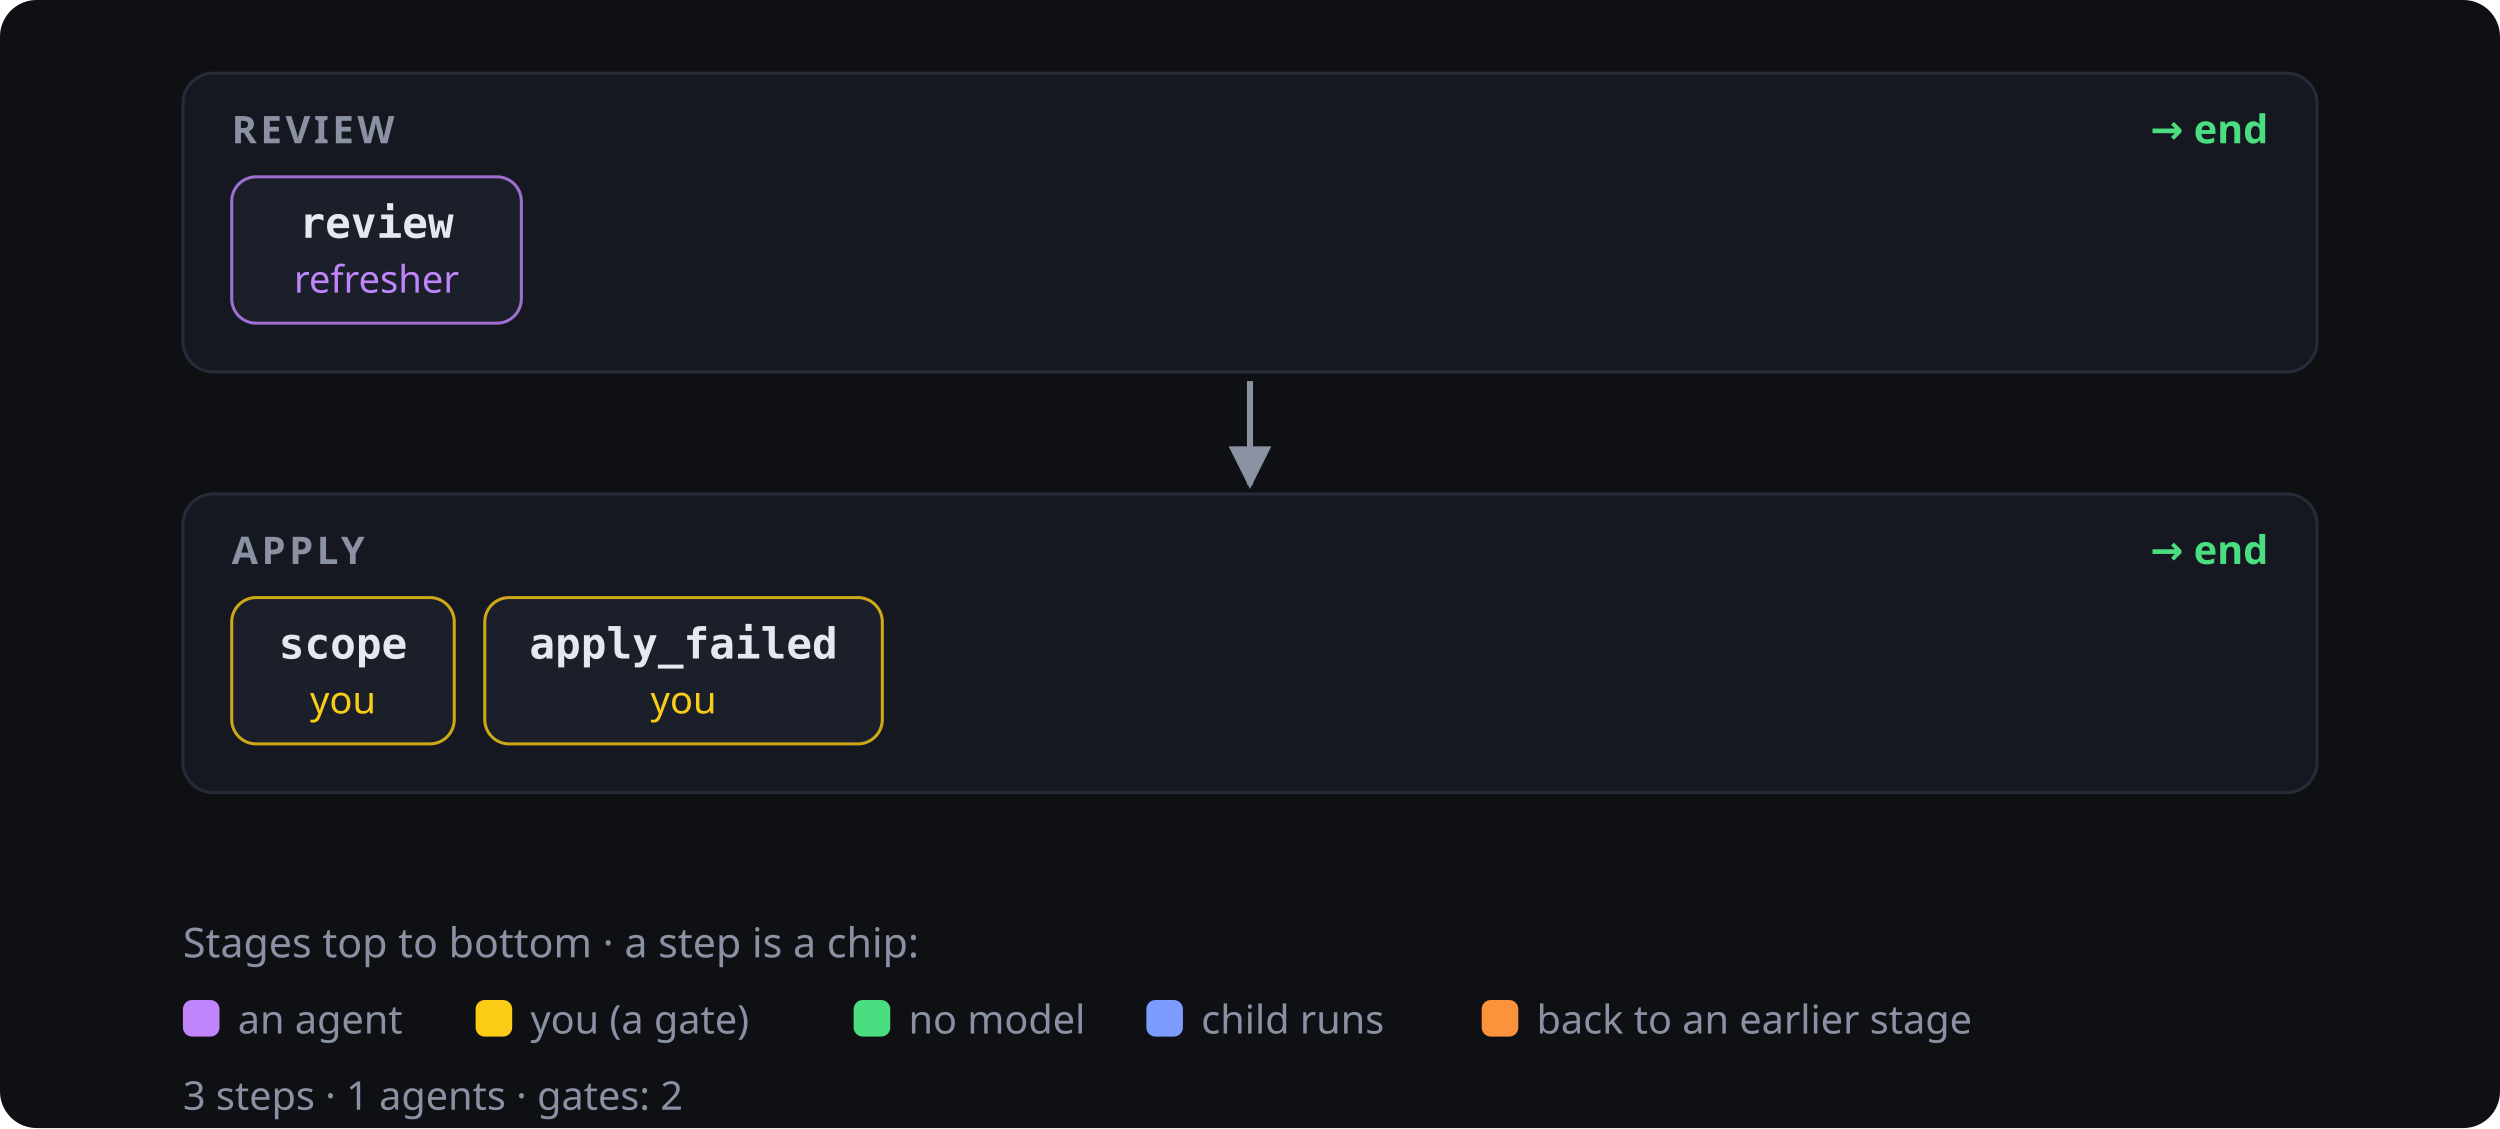
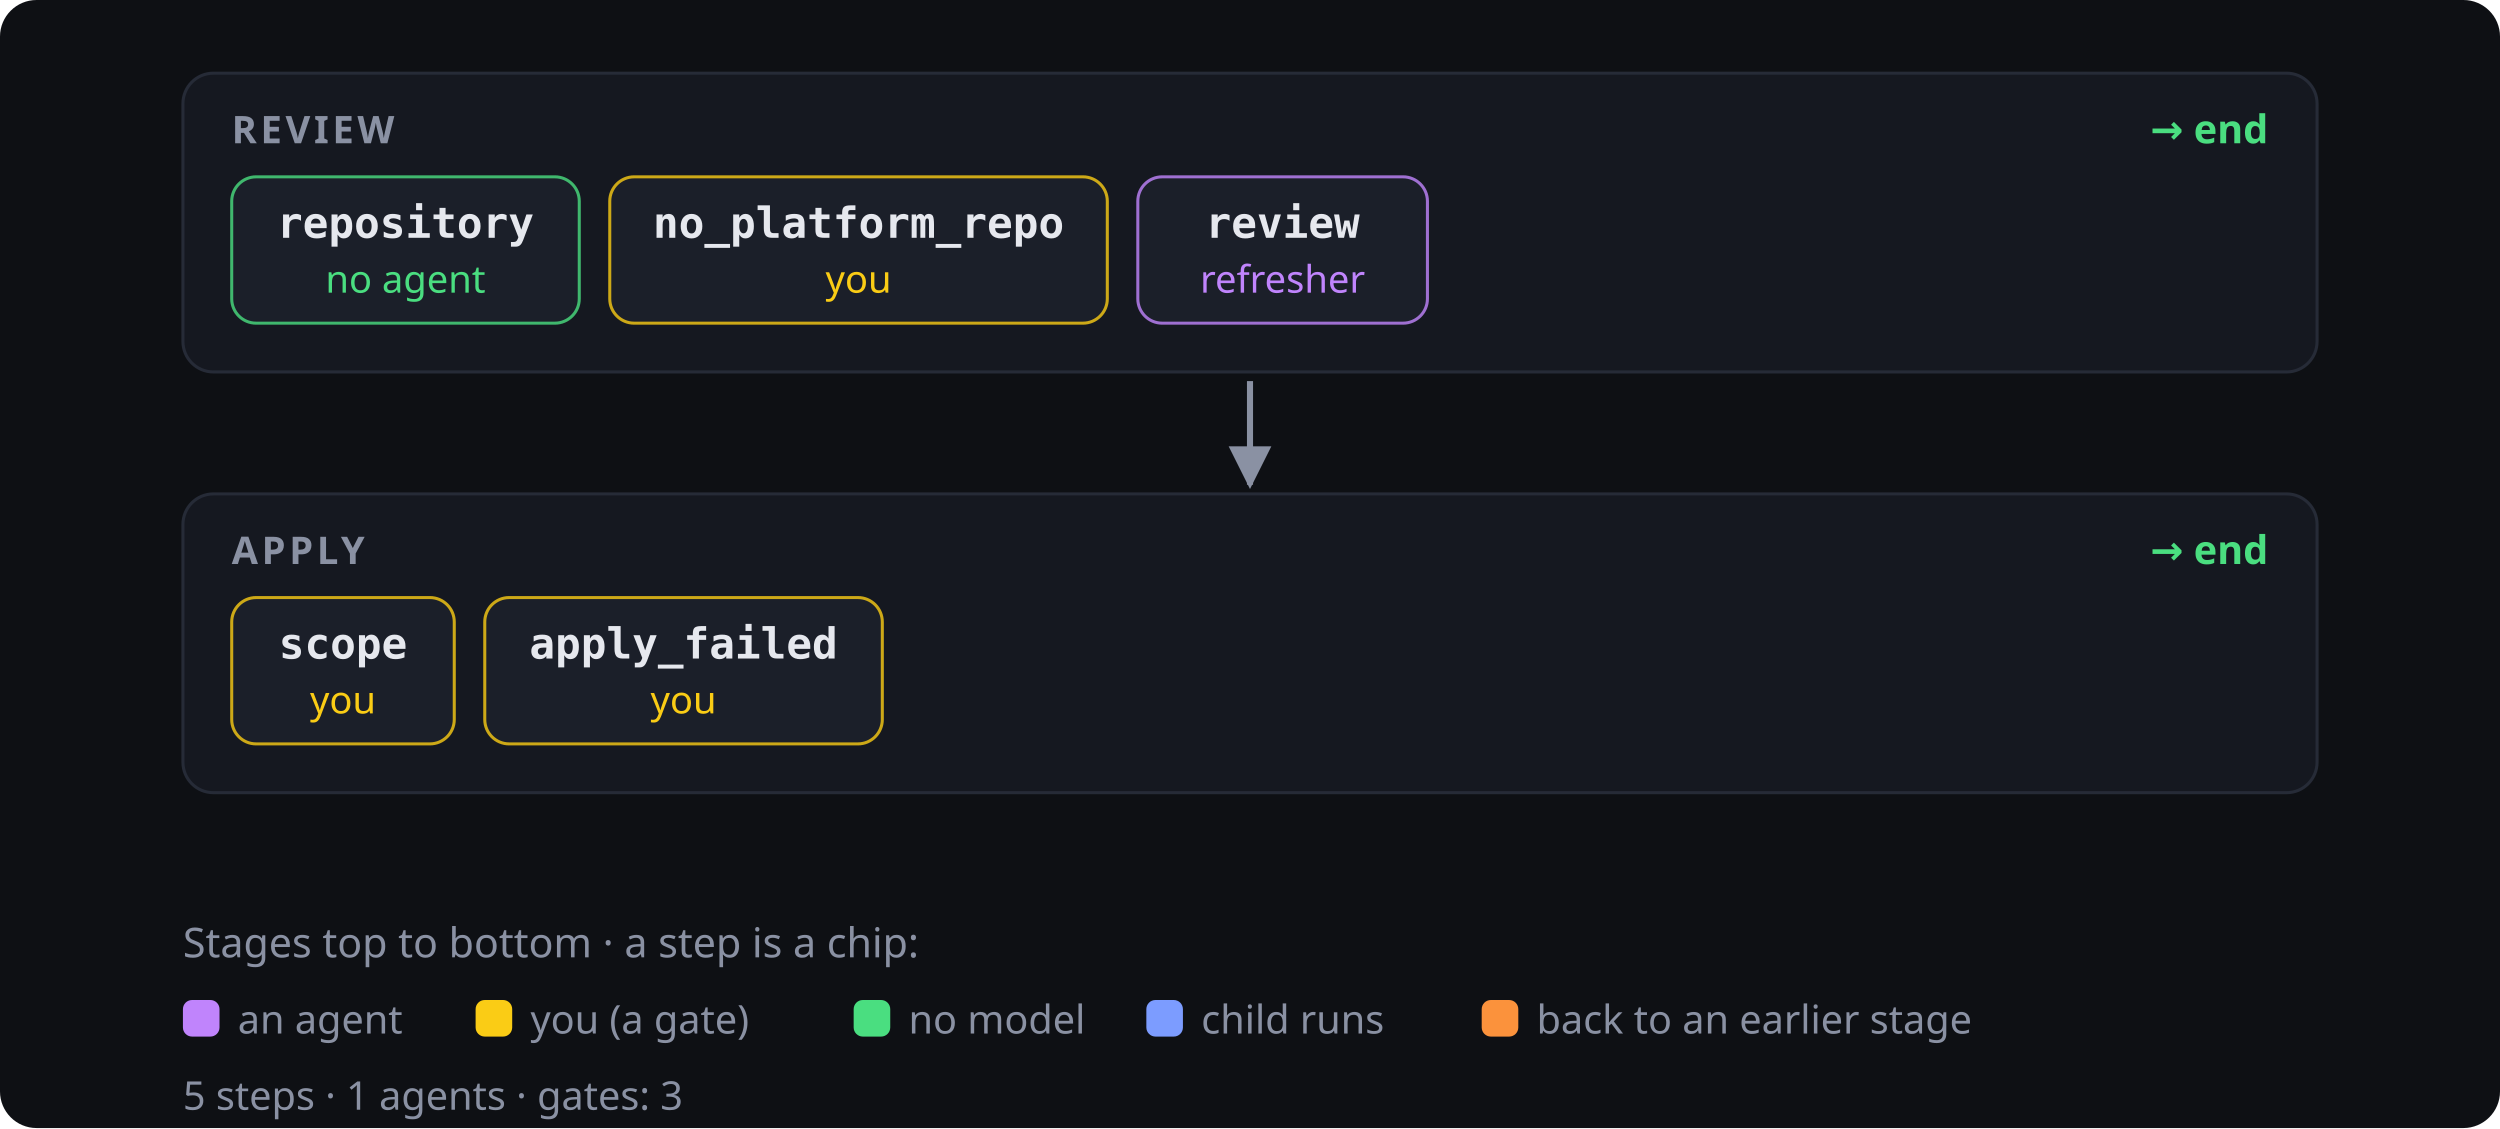
<svg xmlns="http://www.w3.org/2000/svg" viewBox="0 0 820 370" width="820" height="370" font-family="Segoe UI, system-ui, sans-serif" font-size="16">
  <rect width="820" height="370" rx="12" fill="#0e1014" />
  <defs>
    <marker id="a-g" viewBox="0 0 10 10" refX="9" refY="5" markerWidth="7" markerHeight="7" orient="auto-start-reverse">
      <path d="M0 0L10 5L0 10z" fill="#8a91a3" />
    </marker>
    <marker id="a-ok" viewBox="0 0 10 10" refX="9" refY="5" markerWidth="7" markerHeight="7" orient="auto-start-reverse">
      <path d="M0 0L10 5L0 10z" fill="#4ade80" />
    </marker>
    <marker id="a-warn" viewBox="0 0 10 10" refX="9" refY="5" markerWidth="7" markerHeight="7" orient="auto-start-reverse">
      <path d="M0 0L10 5L0 10z" fill="#fb923c" />
    </marker>
    <marker id="a-bad" viewBox="0 0 10 10" refX="9" refY="5" markerWidth="7" markerHeight="7" orient="auto-start-reverse">
      <path d="M0 0L10 5L0 10z" fill="#f87171" />
    </marker>
    <marker id="a-acc" viewBox="0 0 10 10" refX="9" refY="5" markerWidth="7" markerHeight="7" orient="auto-start-reverse">
      <path d="M0 0L10 5L0 10z" fill="#7c9cff" />
    </marker>
  </defs>
  <rect x="60" y="24" width="700" height="98" rx="10" fill="#151820" stroke="#262b37" stroke-opacity="1" />
  <text x="76" y="47" fill="#8a91a3" font-size="12.5" font-weight="700" text-anchor="start" letter-spacing="1.2">REVIEW</text>
  <text x="744" y="47" fill="#4ade80" font-size="13" font-weight="700" text-anchor="end">→ end</text>
-   <rect x="76" y="58" width="95" height="48" rx="8" fill="#1b1f29" stroke="#c084fc" stroke-opacity="0.8" />
-   <text x="123.5" y="78" fill="#e6e8ee" font-size="14" font-weight="600" text-anchor="middle" font-family="Cascadia Code, Consolas, SF Mono, Menlo, monospace">review</text>
-   <text x="123.5" y="96" fill="#c084fc" font-size="12.5" font-weight="400" text-anchor="middle">refresher</text>
+   <rect x="76" y="58" width="114" height="48" rx="8" fill="#1b1f29" stroke="#4ade80" stroke-opacity="0.8" />
+   <text x="133" y="78" fill="#e6e8ee" font-size="14" font-weight="600" text-anchor="middle" font-family="Cascadia Code, Consolas, SF Mono, Menlo, monospace">repository</text>
+   <text x="133" y="96" fill="#4ade80" font-size="12.5" font-weight="400" text-anchor="middle">no agent</text>
+   <rect x="200" y="58" width="163.2" height="48" rx="8" fill="#1b1f29" stroke="#facc15" stroke-opacity="0.8" />
+   <text x="281.6" y="78" fill="#e6e8ee" font-size="14" font-weight="600" text-anchor="middle" font-family="Cascadia Code, Consolas, SF Mono, Menlo, monospace">no_platform_repo</text>
+   <text x="281.6" y="96" fill="#facc15" font-size="12.5" font-weight="400" text-anchor="middle">you</text>
+   <rect x="373.2" y="58" width="95" height="48" rx="8" fill="#1b1f29" stroke="#c084fc" stroke-opacity="0.8" />
+   <text x="420.7" y="78" fill="#e6e8ee" font-size="14" font-weight="600" text-anchor="middle" font-family="Cascadia Code, Consolas, SF Mono, Menlo, monospace">review</text>
+   <text x="420.7" y="96" fill="#c084fc" font-size="12.5" font-weight="400" text-anchor="middle">refresher</text>
  <line x1="410" y1="125" x2="410" y2="159" stroke="#8a91a3" stroke-width="2" marker-end="url(#a-g)" />
  <rect x="60" y="162" width="700" height="98" rx="10" fill="#151820" stroke="#262b37" stroke-opacity="1" />
  <text x="76" y="185" fill="#8a91a3" font-size="12.5" font-weight="700" text-anchor="start" letter-spacing="1.2">APPLY</text>
  <text x="744" y="185" fill="#4ade80" font-size="13" font-weight="700" text-anchor="end">→ end</text>
  <rect x="76" y="196" width="73" height="48" rx="8" fill="#1b1f29" stroke="#facc15" stroke-opacity="0.8" />
  <text x="112.5" y="216" fill="#e6e8ee" font-size="14" font-weight="600" text-anchor="middle" font-family="Cascadia Code, Consolas, SF Mono, Menlo, monospace">scope</text>
  <text x="112.5" y="234" fill="#facc15" font-size="12.5" font-weight="400" text-anchor="middle">you</text>
  <rect x="159" y="196" width="130.4" height="48" rx="8" fill="#1b1f29" stroke="#facc15" stroke-opacity="0.8" />
  <text x="224.2" y="216" fill="#e6e8ee" font-size="14" font-weight="600" text-anchor="middle" font-family="Cascadia Code, Consolas, SF Mono, Menlo, monospace">apply_failed</text>
  <text x="224.2" y="234" fill="#facc15" font-size="12.5" font-weight="400" text-anchor="middle">you</text>
  <text x="60" y="314" fill="#8a91a3" font-size="13.5" font-weight="400" text-anchor="start">Stages top to bottom · a step is a chip:</text>
  <rect x="60" y="328" width="12" height="12" rx="3" fill="#c084fc" />
  <text x="78" y="339" fill="#8a91a3" font-size="13" font-weight="400" text-anchor="start">an agent</text>
  <rect x="156" y="328" width="12" height="12" rx="3" fill="#facc15" />
  <text x="174" y="339" fill="#8a91a3" font-size="13" font-weight="400" text-anchor="start">you (a gate)</text>
  <rect x="280" y="328" width="12" height="12" rx="3" fill="#4ade80" />
  <text x="298" y="339" fill="#8a91a3" font-size="13" font-weight="400" text-anchor="start">no model</text>
  <rect x="376" y="328" width="12" height="12" rx="3" fill="#7c9cff" />
  <text x="394" y="339" fill="#8a91a3" font-size="13" font-weight="400" text-anchor="start">child runs</text>
  <rect x="486" y="328" width="12" height="12" rx="3" fill="#fb923c" />
  <text x="504" y="339" fill="#8a91a3" font-size="13" font-weight="400" text-anchor="start">back to an earlier stage</text>
-   <text x="60" y="364" fill="#8a91a3" font-size="13" font-weight="400" text-anchor="start">3 steps · 1 agents · gates: 2</text>
+   <text x="60" y="364" fill="#8a91a3" font-size="13" font-weight="400" text-anchor="start">5 steps · 1 agents · gates: 3</text>
</svg>
